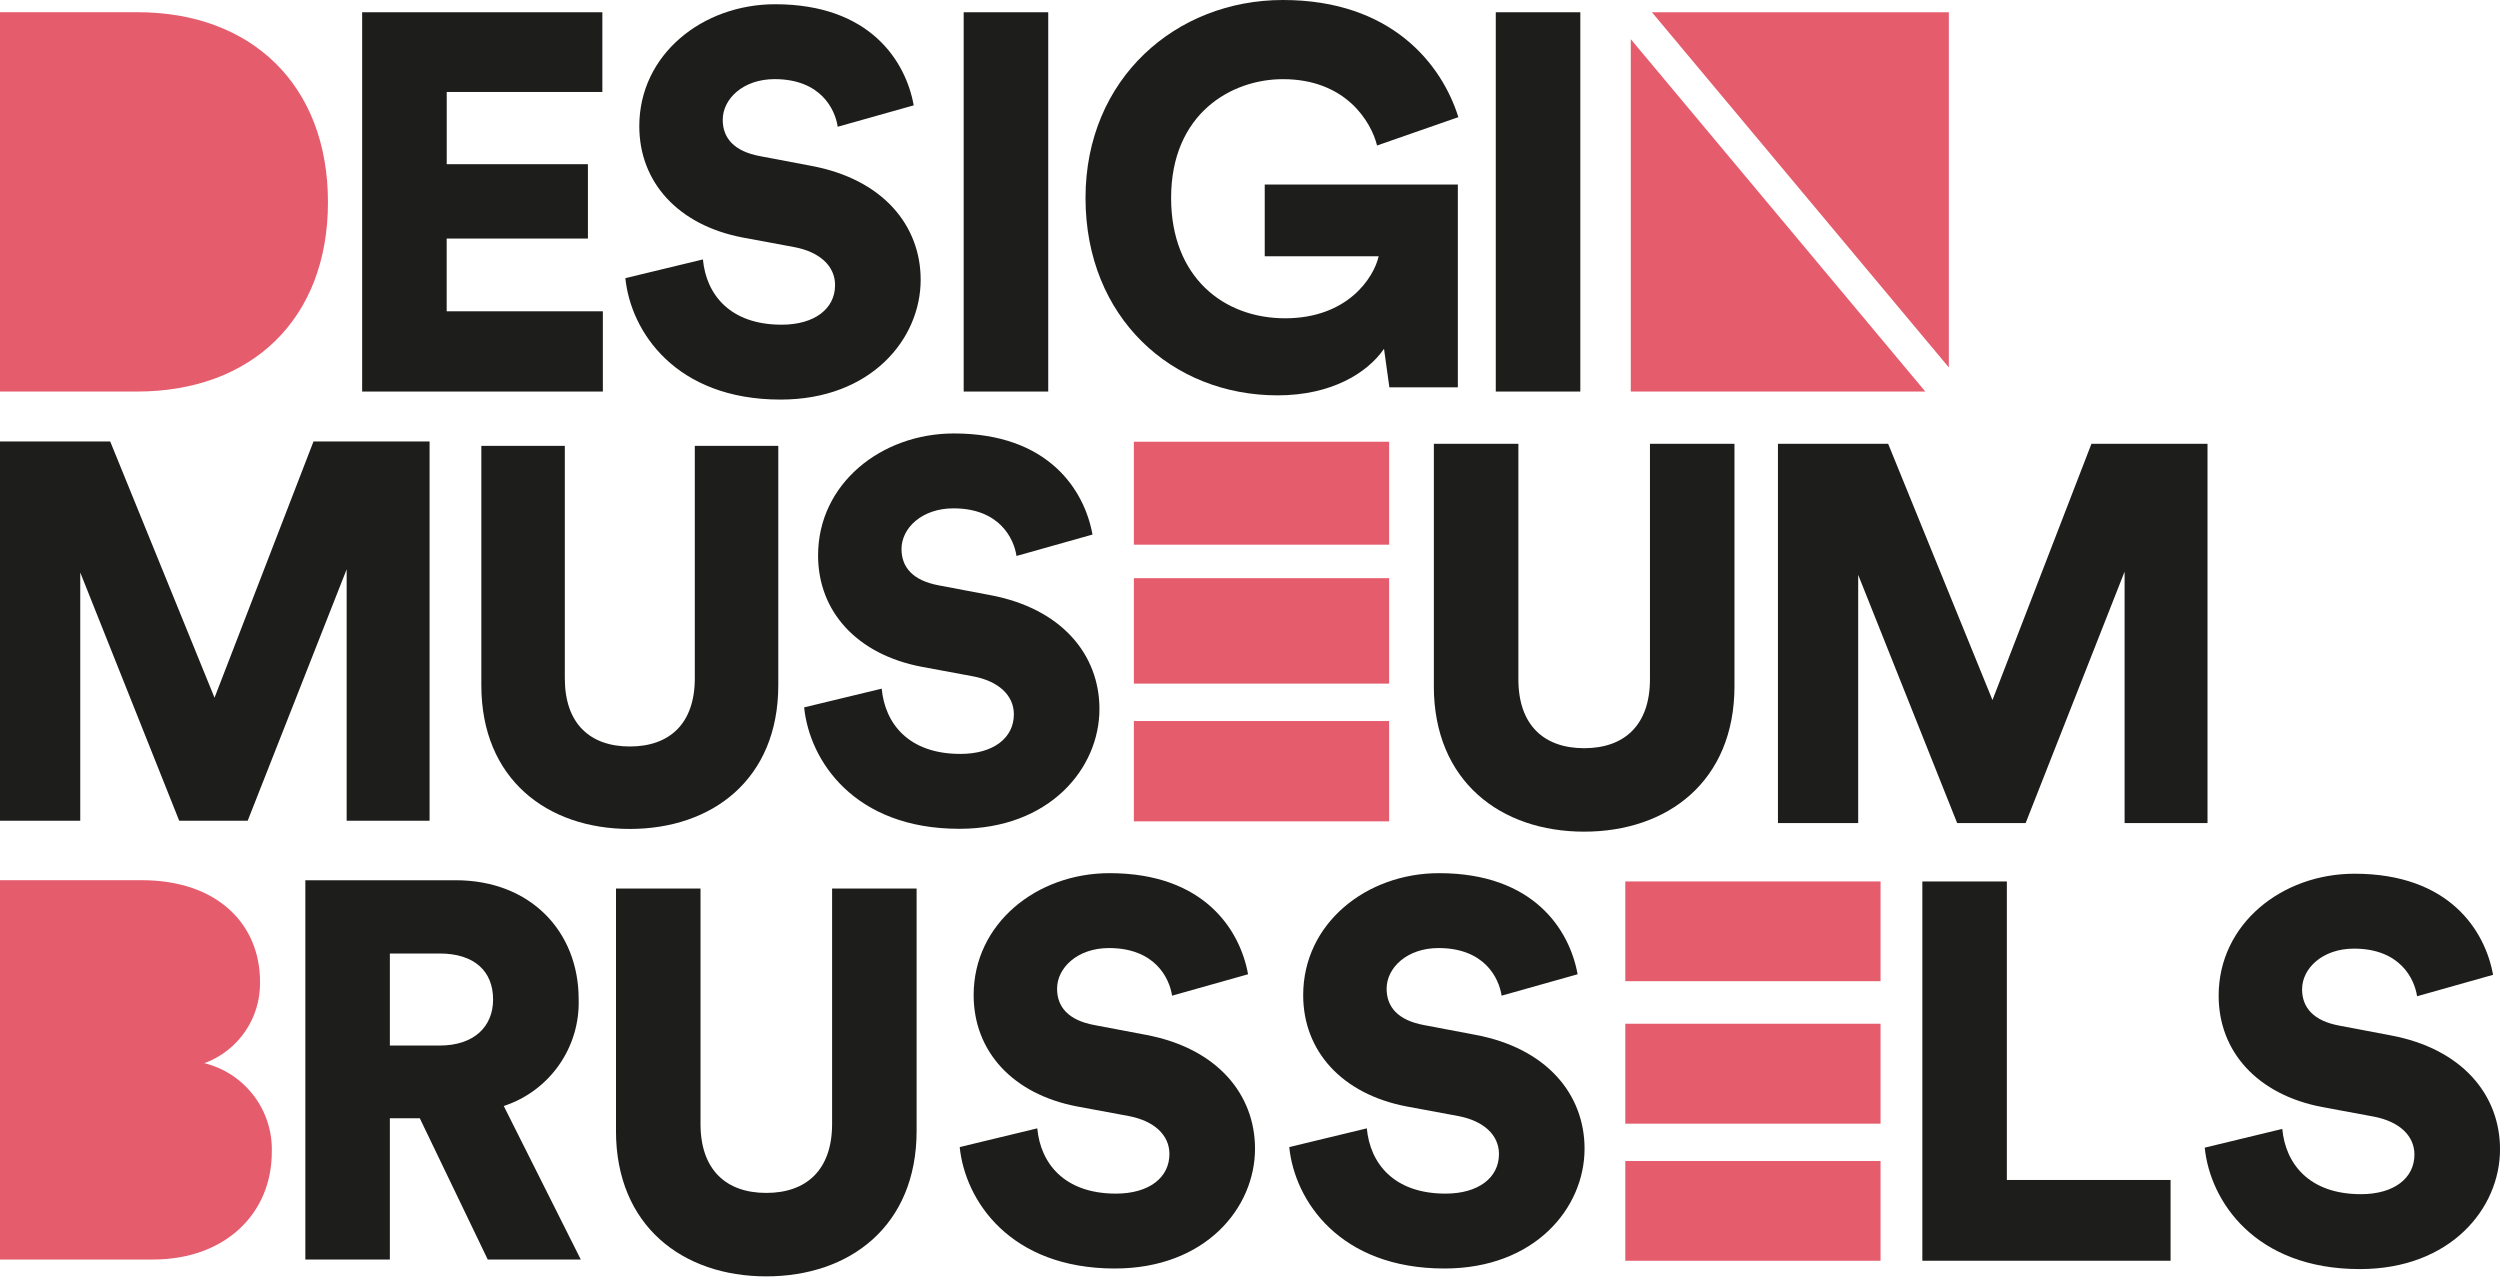
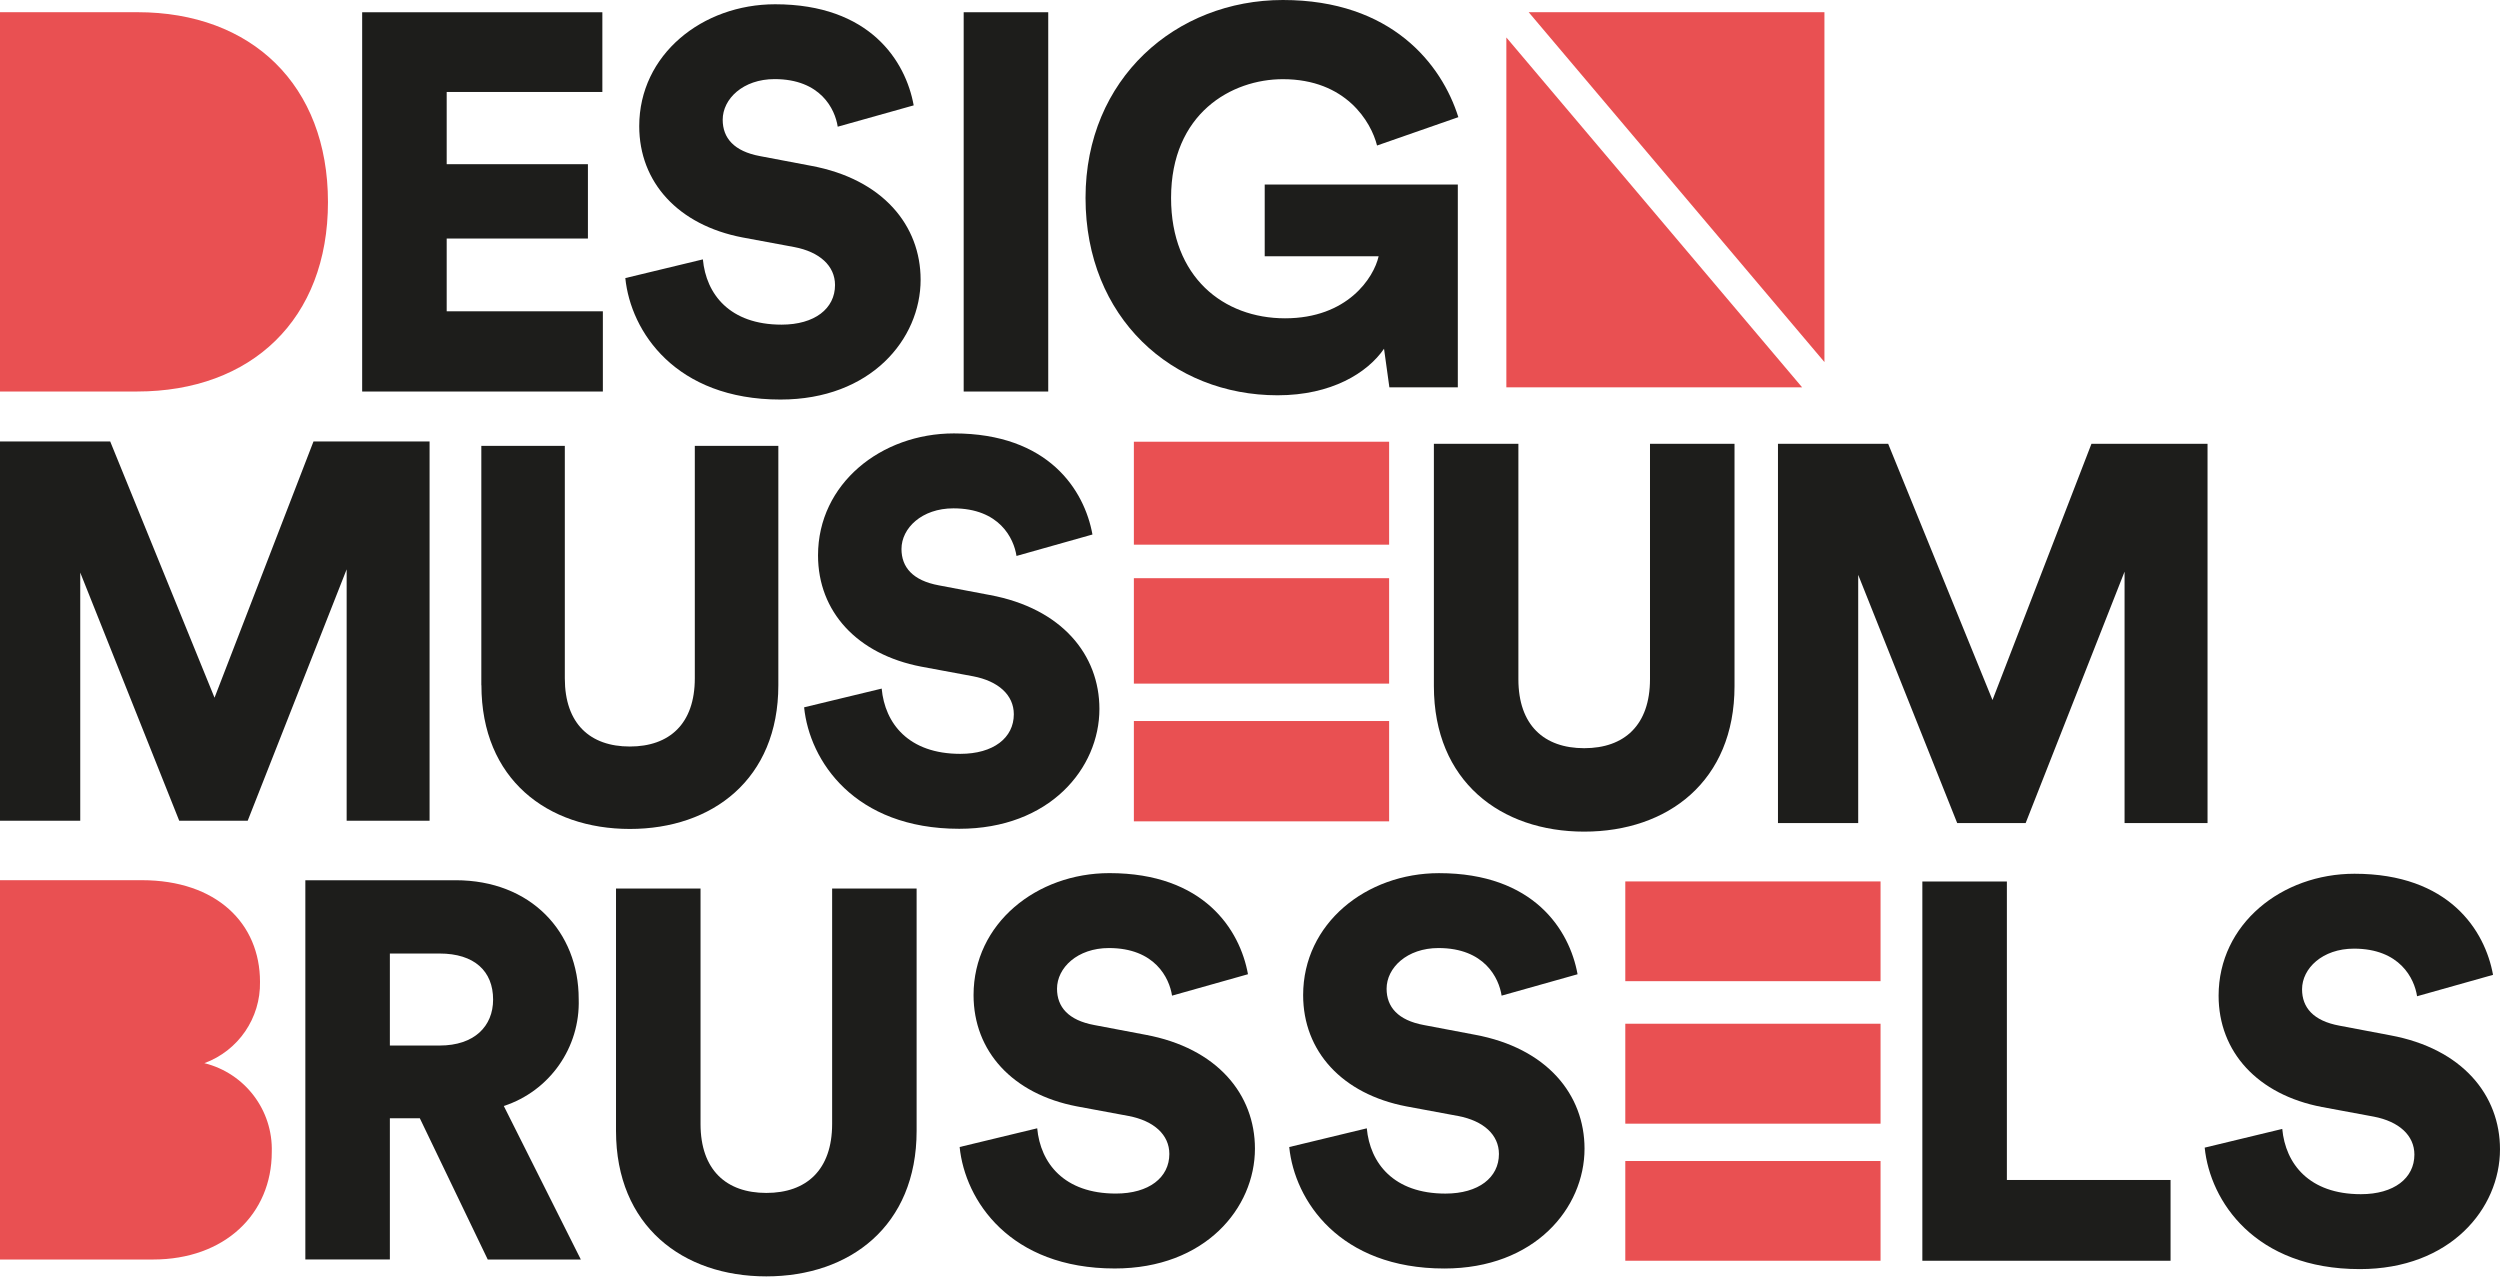
- <svg xmlns="http://www.w3.org/2000/svg" id="Groupe_24" data-name="Groupe 24" width="298.777" height="152.54" viewBox="0 0 298.777 152.54">
+ <svg xmlns="http://www.w3.org/2000/svg" width="259.331" height="132.4" viewBox="0 0 259.331 132.4">
  <defs>
    <clipPath id="clip-path">
-       <rect id="Rectangle_72" data-name="Rectangle 72" width="298.777" height="152.54" fill="none" />
+       <rect id="Rectangle_14" data-name="Rectangle 14" width="259.331" height="132.401" fill="none" />
    </clipPath>
  </defs>
-   <g id="Groupe_23" data-name="Groupe 23" clip-path="url(#clip-path)">
-     <path id="Tracé_41" data-name="Tracé 41" d="M16.433,2.127H0V47.461H16.368c13.683,0,22.827-8.633,22.827-22.635s-9.143-22.7-22.762-22.7" transform="translate(0 -0.667)" fill="#e55c6d" />
-     <path id="Tracé_42" data-name="Tracé 42" d="M63.033,47.462V2.133H91.74v9.526h-18.6v8.632H90.014v8.887H73.135v8.694H91.8v9.59Z" transform="translate(-19.752 -0.668)" fill="#1d1d1b" />
-     <path id="Tracé_43" data-name="Tracé 43" d="M134.223,15.378c-.319-2.109-2.046-5.69-7.543-5.69-3.772,0-6.2,2.365-6.2,4.859,0,2.174,1.343,3.772,4.476,4.348l6.073,1.151c8.631,1.6,13.107,7.16,13.107,13.618,0,7.1-5.946,14.321-16.751,14.321-12.531,0-17.9-8.12-18.541-14.512l9.27-2.238c.384,4.156,3.2,7.8,9.4,7.8,3.964,0,6.393-1.918,6.393-4.73,0-2.3-1.854-3.965-4.859-4.54l-6.2-1.151c-7.672-1.47-12.339-6.584-12.339-13.3,0-8.567,7.544-14.576,16.238-14.576,11.317,0,15.6,6.777,16.559,12.083Z" transform="translate(-34.106 -0.231)" fill="#1d1d1b" />
-     <rect id="Rectangle_64" data-name="Rectangle 64" width="10.105" height="45.329" transform="translate(115.17 1.465)" fill="#1d1d1b" />
-     <rect id="Rectangle_65" data-name="Rectangle 65" width="10.105" height="45.329" transform="translate(178.761 1.465)" fill="#1d1d1b" />
-     <path id="Tracé_44" data-name="Tracé 44" d="M41.429,122.168V92.119L29.6,122.168H21.418L9.591,92.5v29.665H0V76.839H13.171l12.467,30.624L37.466,76.839H51.339v45.329Z" transform="translate(0 -24.078)" fill="#1d1d1b" />
-     <path id="Tracé_45" data-name="Tracé 45" d="M165.339,90.084c-.319-2.11-2.046-5.69-7.543-5.69-3.772,0-6.2,2.365-6.2,4.859,0,2.174,1.344,3.772,4.476,4.348l6.073,1.151c8.631,1.6,13.107,7.16,13.107,13.618,0,7.1-5.946,14.321-16.751,14.321-12.531,0-17.9-8.119-18.541-14.512l9.27-2.238c.384,4.156,3.2,7.8,9.4,7.8,3.964,0,6.393-1.918,6.393-4.73,0-2.3-1.854-3.965-4.859-4.54l-6.2-1.151c-7.672-1.47-12.339-6.584-12.339-13.3,0-8.567,7.543-14.577,16.238-14.577,11.317,0,15.6,6.777,16.559,12.083Z" transform="translate(-43.856 -23.64)" fill="#1d1d1b" />
-     <rect id="Rectangle_66" data-name="Rectangle 66" width="30.505" height="12.303" transform="translate(135.509 52.792)" fill="#e55c6d" />
-     <rect id="Rectangle_67" data-name="Rectangle 67" width="30.505" height="12.6" transform="translate(135.509 69.099)" fill="#e55c6d" />
-     <rect id="Rectangle_68" data-name="Rectangle 68" width="30.505" height="11.99" transform="translate(135.509 86.171)" fill="#e55c6d" />
-     <path id="Tracé_46" data-name="Tracé 46" d="M249.564,106.206V77.243h10.1v28.132c0,5.5,3.069,8.247,7.863,8.247s7.863-2.749,7.863-8.247V77.243h10.1v28.963c0,11.38-7.992,17.39-17.965,17.39s-17.965-6.01-17.965-17.39" transform="translate(-78.202 -24.204)" fill="#1d1d1b" />
-     <path id="Tracé_47" data-name="Tracé 47" d="M350.88,122.572V92.523l-11.827,30.049h-8.183L319.042,92.907v29.665h-9.59V77.244h13.171l12.467,30.624,11.828-30.624H360.79v45.329Z" transform="translate(-96.968 -24.205)" fill="#1d1d1b" />
-     <path id="Tracé_48" data-name="Tracé 48" d="M66.824,181.656h-3.58v16.878h-10.1V153.206H71.107c8.95,0,14.7,6.137,14.7,14.193a13,13,0,0,1-8.95,12.787l9.206,18.349H74.944Zm2.365-8.694c4.156,0,6.393-2.3,6.393-5.5,0-3.388-2.238-5.5-6.393-5.5H63.244v11Z" transform="translate(-16.652 -48.008)" fill="#1d1d1b" />
-     <path id="Tracé_49" data-name="Tracé 49" d="M107.215,183.61V154.648h10.1v28.131c0,5.5,3.069,8.247,7.863,8.247s7.863-2.749,7.863-8.247V154.648h10.1V183.61c0,11.38-7.992,17.39-17.965,17.39s-17.965-6.01-17.965-17.39" transform="translate(-33.596 -48.46)" fill="#1d1d1b" />
-     <path id="Tracé_50" data-name="Tracé 50" d="M192.416,166.614c-.319-2.11-2.046-5.69-7.543-5.69-3.772,0-6.2,2.366-6.2,4.859,0,2.174,1.343,3.772,4.476,4.348l6.073,1.151c8.631,1.6,13.107,7.16,13.107,13.618,0,7.1-5.946,14.321-16.751,14.321-12.531,0-17.9-8.119-18.541-14.512l9.27-2.238c.384,4.156,3.2,7.8,9.4,7.8,3.964,0,6.393-1.918,6.393-4.73,0-2.3-1.854-3.965-4.859-4.54l-6.2-1.151c-7.672-1.47-12.339-6.584-12.339-13.3,0-8.567,7.543-14.577,16.238-14.577,11.317,0,15.6,6.777,16.559,12.083Z" transform="translate(-52.341 -47.621)" fill="#1d1d1b" />
-     <path id="Tracé_51" data-name="Tracé 51" d="M249.773,166.614c-.319-2.11-2.045-5.69-7.543-5.69-3.772,0-6.2,2.366-6.2,4.859,0,2.174,1.344,3.772,4.476,4.348l6.073,1.151c8.631,1.6,13.107,7.16,13.107,13.618,0,7.1-5.946,14.321-16.751,14.321-12.531,0-17.9-8.119-18.541-14.512l9.27-2.238c.384,4.156,3.2,7.8,9.4,7.8,3.964,0,6.393-1.918,6.393-4.73,0-2.3-1.854-3.965-4.859-4.54l-6.2-1.151c-7.672-1.47-12.339-6.584-12.339-13.3,0-8.567,7.543-14.577,16.238-14.577,11.317,0,15.6,6.777,16.559,12.083Z" transform="translate(-70.314 -47.621)" fill="#1d1d1b" />
-     <rect id="Rectangle_69" data-name="Rectangle 69" width="30.505" height="11.919" transform="translate(194.24 105.342)" fill="#e55c6d" />
-     <rect id="Rectangle_70" data-name="Rectangle 70" width="30.505" height="11.944" transform="translate(194.24 122.347)" fill="#e55c6d" />
-     <rect id="Rectangle_71" data-name="Rectangle 71" width="30.505" height="11.919" transform="translate(194.24 138.755)" fill="#e55c6d" />
-     <path id="Tracé_52" data-name="Tracé 52" d="M334.585,198.748V153.419h10.1v35.675H364.25v9.654Z" transform="translate(-104.844 -48.075)" fill="#1d1d1b" />
-     <path id="Tracé_53" data-name="Tracé 53" d="M409.11,166.715c-.319-2.11-2.045-5.69-7.543-5.69-3.772,0-6.2,2.365-6.2,4.859,0,2.174,1.343,3.772,4.476,4.348l6.073,1.151c8.631,1.6,13.107,7.16,13.107,13.618,0,7.1-5.946,14.321-16.751,14.321-12.531,0-17.9-8.119-18.541-14.512L393,182.57c.384,4.156,3.2,7.8,9.4,7.8,3.964,0,6.393-1.918,6.393-4.73,0-2.3-1.854-3.965-4.859-4.54l-6.2-1.151c-7.672-1.47-12.339-6.584-12.339-13.3,0-8.567,7.543-14.577,16.238-14.577,11.317,0,15.6,6.777,16.559,12.083Z" transform="translate(-120.243 -47.653)" fill="#1d1d1b" />
-     <path id="Tracé_54" data-name="Tracé 54" d="M24.426,175.067a10.15,10.15,0,0,0,6.65-9.72c0-6.969-5.18-12.148-14.131-12.148H0v45.333H18.288c8.569,0,14.194-5.435,14.194-12.851a10.61,10.61,0,0,0-8.056-10.614" transform="translate(0 -48.006)" fill="#e55c6d" />
-     <path id="Tracé_55" data-name="Tracé 55" d="M225.248,46.287l-.64-4.6c-1.981,2.877-6.266,5.562-12.722,5.562-12.6,0-22.952-9.27-22.952-23.591C188.933,9.4,199.738,0,212.525,0c12.978,0,18.988,7.672,20.97,14l-9.718,3.389c-.7-2.813-3.708-7.928-11.252-7.928-6.138,0-13.362,4.092-13.362,14.193,0,9.462,6.266,14.385,13.618,14.385,7.48,0,10.613-4.859,11.188-7.416H210.352V22.057h23.08v24.23Z" transform="translate(-59.203)" fill="#1d1d1b" />
-     <path id="Tracé_56" data-name="Tracé 56" d="M83.777,106.21V77.6h9.977v27.785c0,5.431,3.032,8.146,7.767,8.146s7.767-2.715,7.767-8.146V77.6h9.978V106.21c0,11.24-7.894,17.176-17.745,17.176S83.777,117.45,83.777,106.21" transform="translate(-26.252 -24.318)" fill="#1d1d1b" />
-     <path id="Tracé_57" data-name="Tracé 57" d="M287.52,2.132l35.483,0V44.579Z" transform="translate(-90.096 -0.667)" fill="#e55c6d" />
-     <path id="Tracé_58" data-name="Tracé 58" d="M283.836,6.818l35.2,42.112h-35.2Z" transform="translate(-88.941 -2.137)" fill="#e55c6d" />
+   <g id="Groupe_2" data-name="Groupe 2" transform="translate(0 0)">
+     <g id="Groupe_1" data-name="Groupe 1" transform="translate(0 0.001)" clip-path="url(#clip-path)">
+       <path id="Tracé_3" data-name="Tracé 3" d="M14.264.854H0V40.2H14.208c11.877,0,19.813-7.492,19.813-19.646S26.085.854,14.264.854" transform="translate(0 0.411)" fill="#e95052" />
+       <path id="Tracé_4" data-name="Tracé 4" d="M25.349,40.2V.858H50.265V9.126H34.117v7.492h14.65V24.33H34.117v7.548h16.2V40.2Z" transform="translate(12.219 0.413)" fill="#1d1d1b" />
+       <path id="Tracé_5" data-name="Tracé 5" d="M65.8,13c-.277-1.83-1.775-4.937-6.548-4.937-3.274,0-5.383,2.053-5.383,4.215,0,1.888,1.165,3.274,3.884,3.775l5.272,1C70.517,18.441,74.4,23.27,74.4,28.873c0,6.161-5.162,12.43-14.539,12.43-10.877,0-15.537-7.046-16.093-12.6l8.046-1.94c.333,3.606,2.776,6.77,8.157,6.77,3.441,0,5.55-1.664,5.55-4.108,0-2-1.609-3.44-4.218-3.938l-5.383-1c-6.659-1.276-10.709-5.716-10.709-11.542C45.214,5.512,51.761.3,59.308.3c9.821,0,13.54,5.881,14.373,10.487Z" transform="translate(21.098 0.142)" fill="#1d1d1b" />
+       <rect id="Rectangle_7" data-name="Rectangle 7" width="8.771" height="39.345" transform="translate(99.965 1.269)" fill="#1d1d1b" />
+       <path id="Tracé_6" data-name="Tracé 6" d="M35.959,70.244V44.163L25.693,70.244h-7.1L8.324,44.5V70.244H0V30.9H11.432l10.822,26.58L32.519,30.9H44.561V70.244Z" transform="translate(0 14.894)" fill="#1d1d1b" />
+       <path id="Tracé_7" data-name="Tracé 7" d="M78.314,43.046c-.277-1.832-1.775-4.938-6.548-4.938-3.274,0-5.383,2.053-5.383,4.216,0,1.887,1.165,3.274,3.884,3.773l5.272,1c7.492,1.387,11.376,6.216,11.376,11.821,0,6.159-5.162,12.43-14.54,12.43-10.875,0-15.536-7.047-16.092-12.6l8.046-1.943c.333,3.607,2.776,6.77,8.157,6.77,3.441,0,5.55-1.664,5.55-4.107,0-2-1.609-3.44-4.218-3.939l-5.383-1c-6.659-1.276-10.709-5.716-10.709-11.542,0-7.437,6.548-12.652,14.094-12.652,9.821,0,13.54,5.881,14.373,10.487Z" transform="translate(27.13 14.623)" fill="#1d1d1b" />
+       <rect id="Rectangle_8" data-name="Rectangle 8" width="26.478" height="10.679" transform="translate(117.619 45.82)" fill="#e95052" />
+       <rect id="Rectangle_9" data-name="Rectangle 9" width="26.478" height="10.936" transform="translate(117.619 59.976)" fill="#e95052" />
+       <rect id="Rectangle_10" data-name="Rectangle 10" width="26.478" height="10.407" transform="translate(117.619 74.792)" fill="#e95052" />
+       <path id="Tracé_8" data-name="Tracé 8" d="M100.363,56.2V31.063h8.766V55.481c0,4.771,2.665,7.158,6.826,7.158s6.826-2.388,6.826-7.158V31.063h8.768V56.2c0,9.878-6.936,15.094-15.594,15.094S100.363,66.079,100.363,56.2" transform="translate(48.377 14.972)" fill="#1d1d1b" />
+       <path id="Tracé_9" data-name="Tracé 9" d="M160.4,70.407V44.326L150.139,70.407h-7.1L132.77,44.658V70.407h-8.323V31.063h11.431L146.7,57.644l10.266-26.58h12.041V70.407Z" transform="translate(59.986 14.972)" fill="#1d1d1b" />
+       <path id="Tracé_10" data-name="Tracé 10" d="M33.247,86.3H30.14v14.65H21.372V61.611H36.966c7.769,0,12.762,5.328,12.762,12.319a11.284,11.284,0,0,1-7.769,11.1l7.991,15.926H40.294ZM35.3,78.758c3.607,0,5.549-2,5.549-4.772,0-2.942-1.941-4.772-5.549-4.772H30.14v9.544Z" transform="translate(10.302 29.697)" fill="#1d1d1b" />
+       <path id="Tracé_11" data-name="Tracé 11" d="M43.117,87.33V62.192h8.768V86.608c0,4.772,2.663,7.16,6.826,7.16s6.825-2.388,6.825-7.16V62.192H74.3V87.33c0,9.878-6.936,15.094-15.592,15.094S43.117,97.208,43.117,87.33" transform="translate(20.783 29.977)" fill="#1d1d1b" />
+       <path id="Tracé_12" data-name="Tracé 12" d="M89.2,73.822c-.277-1.83-1.775-4.938-6.548-4.938-3.274,0-5.383,2.053-5.383,4.218,0,1.887,1.165,3.274,3.884,3.773l5.272,1C93.919,79.259,97.8,84.088,97.8,89.693c0,6.159-5.162,12.43-14.54,12.43-10.875,0-15.536-7.047-16.092-12.6l8.046-1.941c.333,3.607,2.776,6.77,8.157,6.77,3.441,0,5.55-1.664,5.55-4.107,0-2-1.609-3.44-4.218-3.939l-5.383-1c-6.659-1.276-10.709-5.716-10.709-11.542,0-7.437,6.548-12.652,14.094-12.652,9.821,0,13.54,5.881,14.373,10.488Z" transform="translate(32.378 29.458)" fill="#1d1d1b" />
+       <path id="Tracé_13" data-name="Tracé 13" d="M112.269,73.822c-.277-1.83-1.775-4.938-6.548-4.938-3.274,0-5.383,2.053-5.383,4.218,0,1.887,1.165,3.274,3.884,3.773l5.272,1c7.492,1.387,11.376,6.216,11.376,11.821,0,6.159-5.162,12.43-14.54,12.43-10.875,0-15.536-7.047-16.092-12.6l8.046-1.941c.333,3.607,2.776,6.77,8.157,6.77,3.441,0,5.55-1.664,5.55-4.107,0-2-1.609-3.44-4.218-3.939l-5.383-1c-6.659-1.276-10.709-5.716-10.709-11.542,0-7.437,6.548-12.652,14.094-12.652,9.821,0,13.54,5.881,14.373,10.488Z" transform="translate(43.497 29.458)" fill="#1d1d1b" />
+       <rect id="Rectangle_11" data-name="Rectangle 11" width="26.478" height="10.346" transform="translate(168.596 91.432)" fill="#e95052" />
+       <rect id="Rectangle_12" data-name="Rectangle 12" width="26.478" height="10.367" transform="translate(168.596 106.193)" fill="#e95052" />
+       <rect id="Rectangle_13" data-name="Rectangle 13" width="26.478" height="10.346" transform="translate(168.596 120.433)" fill="#e95052" />
+       <path id="Tracé_14" data-name="Tracé 14" d="M134.553,101.041V61.7h8.768V92.662H160.3v8.379Z" transform="translate(64.857 29.739)" fill="#1d1d1b" />
+       <path id="Tracé_15" data-name="Tracé 15" d="M176.346,73.864c-.277-1.83-1.775-4.938-6.548-4.938-3.274,0-5.383,2.053-5.383,4.218,0,1.887,1.165,3.274,3.884,3.773l5.272,1c7.492,1.387,11.376,6.216,11.376,11.821,0,6.159-5.162,12.43-14.54,12.43-10.875,0-15.536-7.047-16.092-12.6l8.046-1.941c.333,3.607,2.776,6.77,8.157,6.77,3.441,0,5.55-1.664,5.55-4.107,0-2-1.609-3.44-4.218-3.939l-5.383-1c-6.659-1.276-10.709-5.716-10.709-11.542,0-7.437,6.548-12.652,14.094-12.652,9.821,0,13.54,5.881,14.373,10.488Z" transform="translate(74.383 29.478)" fill="#1d1d1b" />
+       <path id="Tracé_16" data-name="Tracé 16" d="M21.2,80.588a8.81,8.81,0,0,0,5.771-8.437c0-6.048-4.5-10.543-12.265-10.543H0v39.348H15.872c7.437,0,12.32-4.717,12.32-11.155A9.21,9.21,0,0,0,21.2,80.588" transform="translate(0 29.695)" fill="#e95052" />
+       <path id="Tracé_17" data-name="Tracé 17" d="M107.5,40.176l-.554-4c-1.721,2.5-5.439,4.828-11.043,4.828-10.933,0-19.921-8.047-19.921-20.477C75.979,8.157,85.356,0,96.455,0c11.265,0,16.48,6.659,18.2,12.153l-8.434,2.942c-.611-2.442-3.219-6.881-9.766-6.881-5.328,0-11.6,3.551-11.6,12.319,0,8.213,5.439,12.486,11.821,12.486,6.491,0,9.211-4.218,9.71-6.436H94.568V19.145H114.6V40.176Z" transform="translate(36.623 -0.001)" fill="#1d1d1b" />
+       <path id="Tracé_18" data-name="Tracé 18" d="M33.69,56.037V31.207h8.661V55.324c0,4.714,2.631,7.071,6.742,7.071s6.742-2.356,6.742-7.071V31.207H64.5v24.83c0,9.756-6.853,14.909-15.4,14.909s-15.4-5.153-15.4-14.909" transform="translate(16.239 15.042)" fill="#1d1d1b" />
+       <path id="Tracé_19" data-name="Tracé 19" d="M107,.855h30.678v36.29Z" transform="translate(51.575 0.411)" fill="#e95052" />
+       <path id="Tracé_20" data-name="Tracé 20" d="M105.436,2.622l30.678,36.29H105.436Z" transform="translate(50.822 1.263)" fill="#e95052" />
+     </g>
  </g>
</svg>
